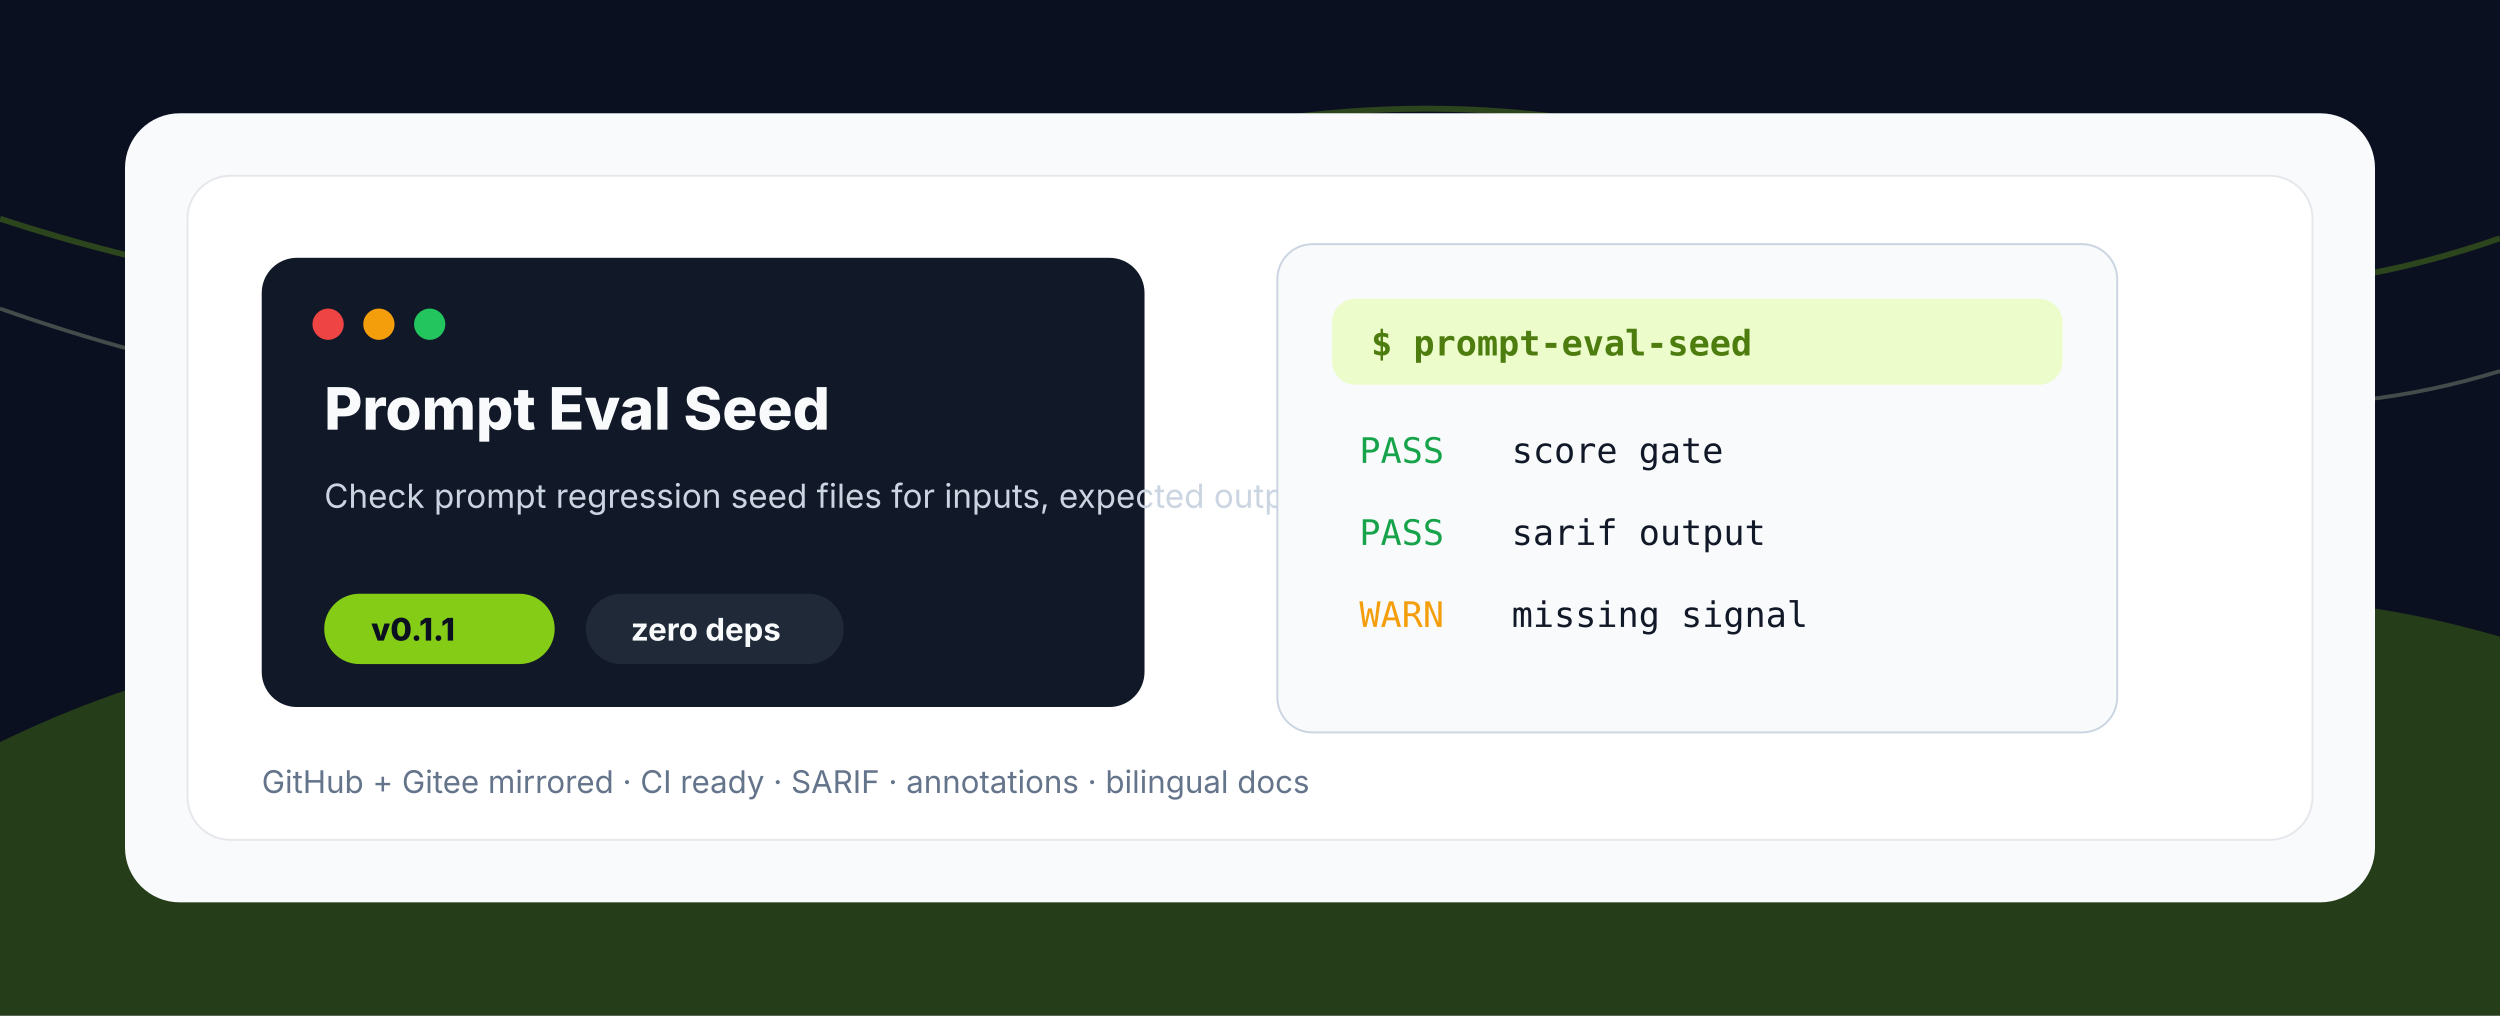
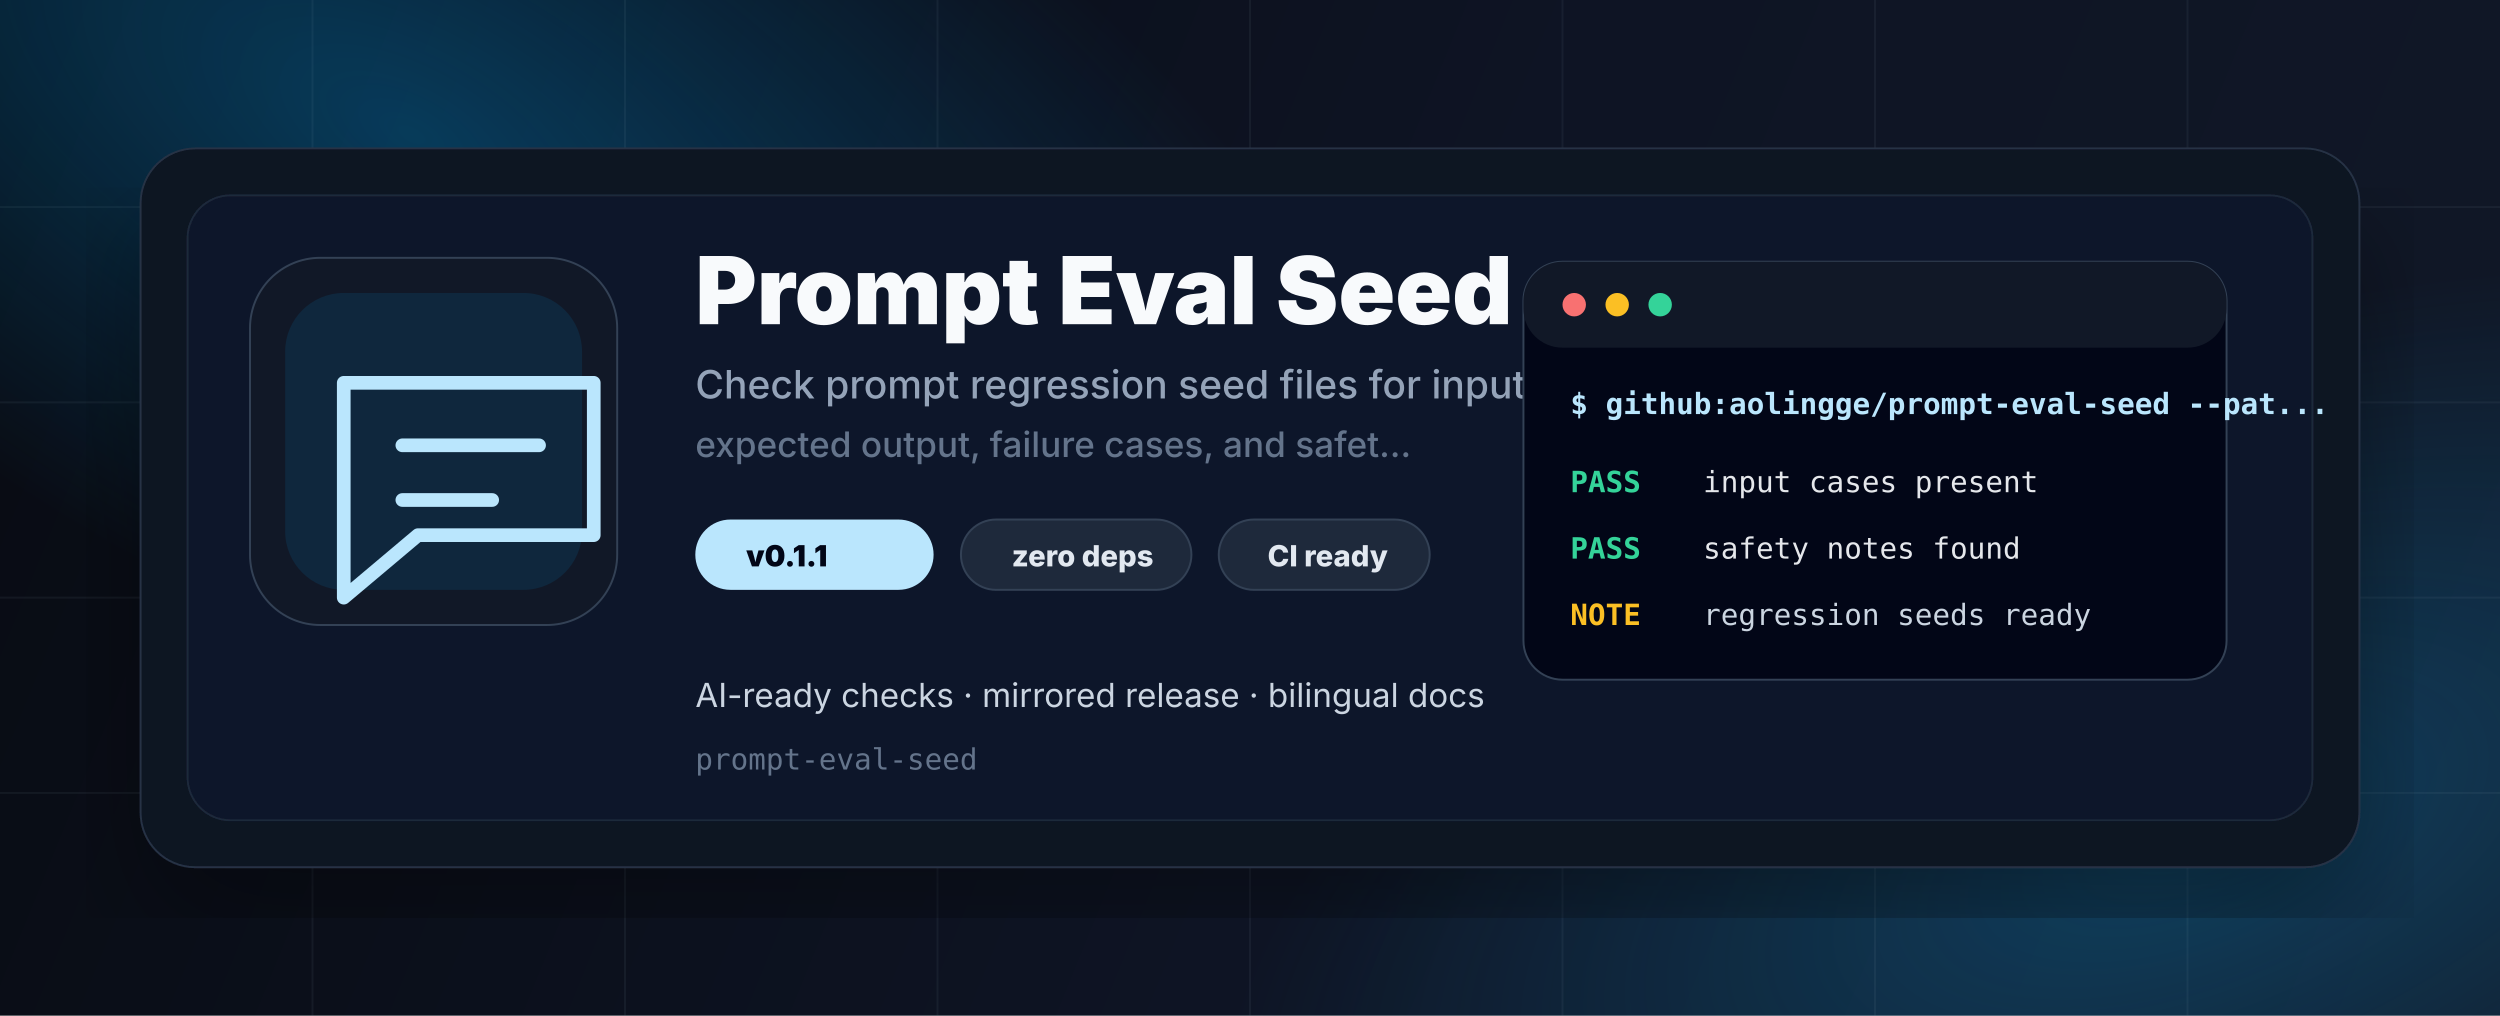
<svg xmlns="http://www.w3.org/2000/svg" width="1280" height="520" viewBox="0 0 1280 520" fill="none">
-   <rect width="1280" height="520" rx="0" fill="#0B1020" />
-   <path d="M0 380C154 305 298 318 440 368C617 431 759 447 924 365C1054 300 1163 292 1280 326V520H0V380Z" fill="#4D7C0F" opacity=".42" />
-   <path d="M0 112C171 168 323 165 506 99C675 38 809 42 970 107C1086 154 1173 159 1280 122" stroke="#84CC16" stroke-width="3" opacity=".28" />
-   <path d="M0 158C188 224 354 224 546 154C699 98 830 99 984 163C1098 211 1185 219 1280 190" stroke="#ECFCCB" stroke-width="2" opacity=".25" />
-   <rect x="64" y="58" width="1152" height="404" rx="28" fill="#F8FAFC" />
-   <rect x="96" y="90" width="1088" height="340" rx="22" fill="#FFFFFF" stroke="#E5E7EB" />
-   <rect x="134" y="132" width="452" height="230" rx="18" fill="#111827" />
-   <circle cx="168" cy="166" r="8" fill="#EF4444" />
-   <circle cx="194" cy="166" r="8" fill="#F59E0B" />
-   <circle cx="220" cy="166" r="8" fill="#22C55E" />
-   <text x="166" y="220" fill="#F8FAFC" font-family="Inter,Segoe UI,Arial,sans-serif" font-size="30" font-weight="800">Prompt Eval Seed</text>
-   <text x="166" y="260" fill="#CBD5E1" font-family="Inter,Segoe UI,Arial,sans-serif" font-size="17">Check prompt regression seed files for inputs, expected output, failure cases, and safety...</text>
-   <rect x="166" y="304" width="118" height="36" rx="18" fill="#84CC16" />
-   <text x="190" y="328" fill="#0B1020" font-family="Inter,Segoe UI,Arial,sans-serif" font-size="16" font-weight="800">v0.1.1</text>
-   <rect x="300" y="304" width="132" height="36" rx="18" fill="#1F2937" />
-   <text x="323" y="328" fill="#F8FAFC" font-family="Inter,Segoe UI,Arial,sans-serif" font-size="16" font-weight="700">zero deps</text>
-   <g transform="translate(654 125)">
-     <rect width="430" height="250" rx="18" fill="#F8FAFC" stroke="#CBD5E1" />
-     <rect x="28" y="28" width="374" height="44" rx="12" fill="#ECFCCB" />
-     <text x="48" y="57" fill="#4D7C0F" font-family="JetBrains Mono,Consolas,monospace" font-size="18" font-weight="700">$ prompt-eval-seed</text>
-     <text x="42" y="112" fill="#16A34A" font-family="JetBrains Mono,Consolas,monospace" font-size="18">PASS</text>
-     <text x="120" y="112" fill="#111827" font-family="JetBrains Mono,Consolas,monospace" font-size="18">score gate</text>
-     <text x="42" y="154" fill="#16A34A" font-family="JetBrains Mono,Consolas,monospace" font-size="18">PASS</text>
-     <text x="120" y="154" fill="#111827" font-family="JetBrains Mono,Consolas,monospace" font-size="18">sarif output</text>
-     <text x="42" y="196" fill="#F59E0B" font-family="JetBrains Mono,Consolas,monospace" font-size="18">WARN</text>
-     <text x="120" y="196" fill="#111827" font-family="JetBrains Mono,Consolas,monospace" font-size="18">missing signal</text>
+   <defs>
+     <linearGradient id="bg" x1="0" y1="0" x2="1280" y2="520" gradientUnits="userSpaceOnUse">
+       <stop stop-color="#080B12" />
+       <stop offset=".55" stop-color="#0E1424" />
+       <stop offset="1" stop-color="#111827" />
+     </linearGradient>
+     <radialGradient id="glowA" cx="0" cy="0" r="1" gradientUnits="userSpaceOnUse" gradientTransform="translate(210 70) rotate(28) scale(560 260)">
+       <stop stop-color="#0284C7" stop-opacity=".38" />
+       <stop offset="1" stop-color="#0284C7" stop-opacity="0" />
+     </radialGradient>
+     <radialGradient id="glowB" cx="0" cy="0" r="1" gradientUnits="userSpaceOnUse" gradientTransform="translate(1120 430) rotate(160) scale(520 250)">
+       <stop stop-color="#0EA5E9" stop-opacity=".28" />
+       <stop offset="1" stop-color="#0EA5E9" stop-opacity="0" />
+     </radialGradient>
+     <filter id="shadow" x="44" y="66" width="1192" height="404" filterUnits="userSpaceOnUse" color-interpolation-filters="sRGB">
+       <feDropShadow dx="0" dy="30" stdDeviation="34" flood-color="#000000" flood-opacity=".38" />
+     </filter>
+   </defs>
+   <rect width="1280" height="520" fill="url(#bg)" />
+   <rect width="1280" height="520" fill="url(#glowA)" />
+   <rect width="1280" height="520" fill="url(#glowB)" />
+   <path d="M0 106h1280M0 206h1280M0 306h1280M0 406h1280M160 0v520M320 0v520M480 0v520M640 0v520M800 0v520M960 0v520M1120 0v520" stroke="#94A3B8" stroke-opacity=".08" />
+   <path d="M94 390C256 298 438 286 610 352C782 418 942 396 1186 260" stroke="#BAE6FD" stroke-width="2" stroke-opacity=".22" />
+   <g filter="url(#shadow)">
+     <rect x="72" y="76" width="1136" height="368" rx="28" fill="#0B1220" stroke="#263244" />
+     <rect x="96" y="100" width="1088" height="320" rx="22" fill="#0F172A" stroke="#1E293B" />
  </g>
-   <text x="134" y="406" fill="#64748B" font-family="Inter,Segoe UI,Arial,sans-serif" font-size="16">GitHub + Gitee mirrored · CI ready · SARIF · annotations · bilingual docs</text>
+   <g transform="translate(128 132)">
+     <rect width="188" height="188" rx="36" fill="#111827" stroke="#334155" />
+     <rect x="18" y="18" width="152" height="152" rx="30" fill="#0284C7" opacity=".14" />
+     <path d="M48 64h128v78H86l-38 32V64Z" stroke="#BAE6FD" stroke-width="7" stroke-linecap="round" stroke-linejoin="round" />
+     <path d="M78 96h70M78 124h46" stroke="#BAE6FD" stroke-width="7" stroke-linecap="round" stroke-linejoin="round" />
+   </g>
+   <g transform="translate(356 128)">
+     <text x="0" y="38" fill="#F8FAFC" font-family="Inter,Segoe UI,Arial,sans-serif" font-size="48" font-weight="850">Prompt Eval Seed</text>
+     <text x="0" y="76" fill="#94A3B8" font-family="Inter,Segoe UI,Arial,sans-serif" font-size="20" font-weight="500">Check prompt regression seed files for inputs,</text>
+     <text x="0" y="106" fill="#64748B" font-family="Inter,Segoe UI,Arial,sans-serif" font-size="18" font-weight="500">expected output, failure cases, and safet...</text>
+     <g transform="translate(0 138)">
+       <rect width="122" height="36" rx="18" fill="#BAE6FD" />
+       <text x="26" y="24" fill="#020617" font-family="Inter,Segoe UI,Arial,sans-serif" font-size="15" font-weight="850">v0.1.1</text>
+       <rect x="136" width="118" height="36" rx="18" fill="#1E293B" stroke="#334155" />
+       <text x="162" y="24" fill="#E2E8F0" font-family="Inter,Segoe UI,Arial,sans-serif" font-size="15" font-weight="760">zero deps</text>
+       <rect x="268" width="108" height="36" rx="18" fill="#1E293B" stroke="#334155" />
+       <text x="293" y="24" fill="#E2E8F0" font-family="Inter,Segoe UI,Arial,sans-serif" font-size="15" font-weight="760">CI ready</text>
+     </g>
+     <text x="0" y="234" fill="#CBD5E1" font-family="Inter,Segoe UI,Arial,sans-serif" font-size="17">AI-ready checks · mirrored release · bilingual docs</text>
+     <text x="0" y="266" fill="#64748B" font-family="JetBrains Mono,Consolas,monospace" font-size="15">prompt-eval-seed</text>
+   </g>
+   <g transform="translate(780 134)">
+     <rect width="360" height="214" rx="20" fill="#020617" stroke="#334155" />
+     <rect x="0" y="0" width="360" height="44" rx="20" fill="#111827" />
+     <circle cx="26" cy="22" r="6" fill="#F87171" />
+     <circle cx="48" cy="22" r="6" fill="#FBBF24" />
+     <circle cx="70" cy="22" r="6" fill="#34D399" />
+     <text x="24" y="78" fill="#BAE6FD" font-family="JetBrains Mono,Consolas,monospace" font-size="15" font-weight="700">$ github:aolingge/prompt-eval-seed --pat...</text>
+     <text x="24" y="118" fill="#34D399" font-family="JetBrains Mono,Consolas,monospace" font-size="15" font-weight="700">PASS</text>
+     <text x="92" y="118" fill="#E5E7EB" font-family="JetBrains Mono,Consolas,monospace" font-size="15">input cases present</text>
+     <text x="24" y="152" fill="#34D399" font-family="JetBrains Mono,Consolas,monospace" font-size="15" font-weight="700">PASS</text>
+     <text x="92" y="152" fill="#E5E7EB" font-family="JetBrains Mono,Consolas,monospace" font-size="15">safety notes found</text>
+     <text x="24" y="186" fill="#FBBF24" font-family="JetBrains Mono,Consolas,monospace" font-size="15" font-weight="700">NOTE</text>
+     <text x="92" y="186" fill="#CBD5E1" font-family="JetBrains Mono,Consolas,monospace" font-size="15">regression seeds ready</text>
+   </g>
</svg>
